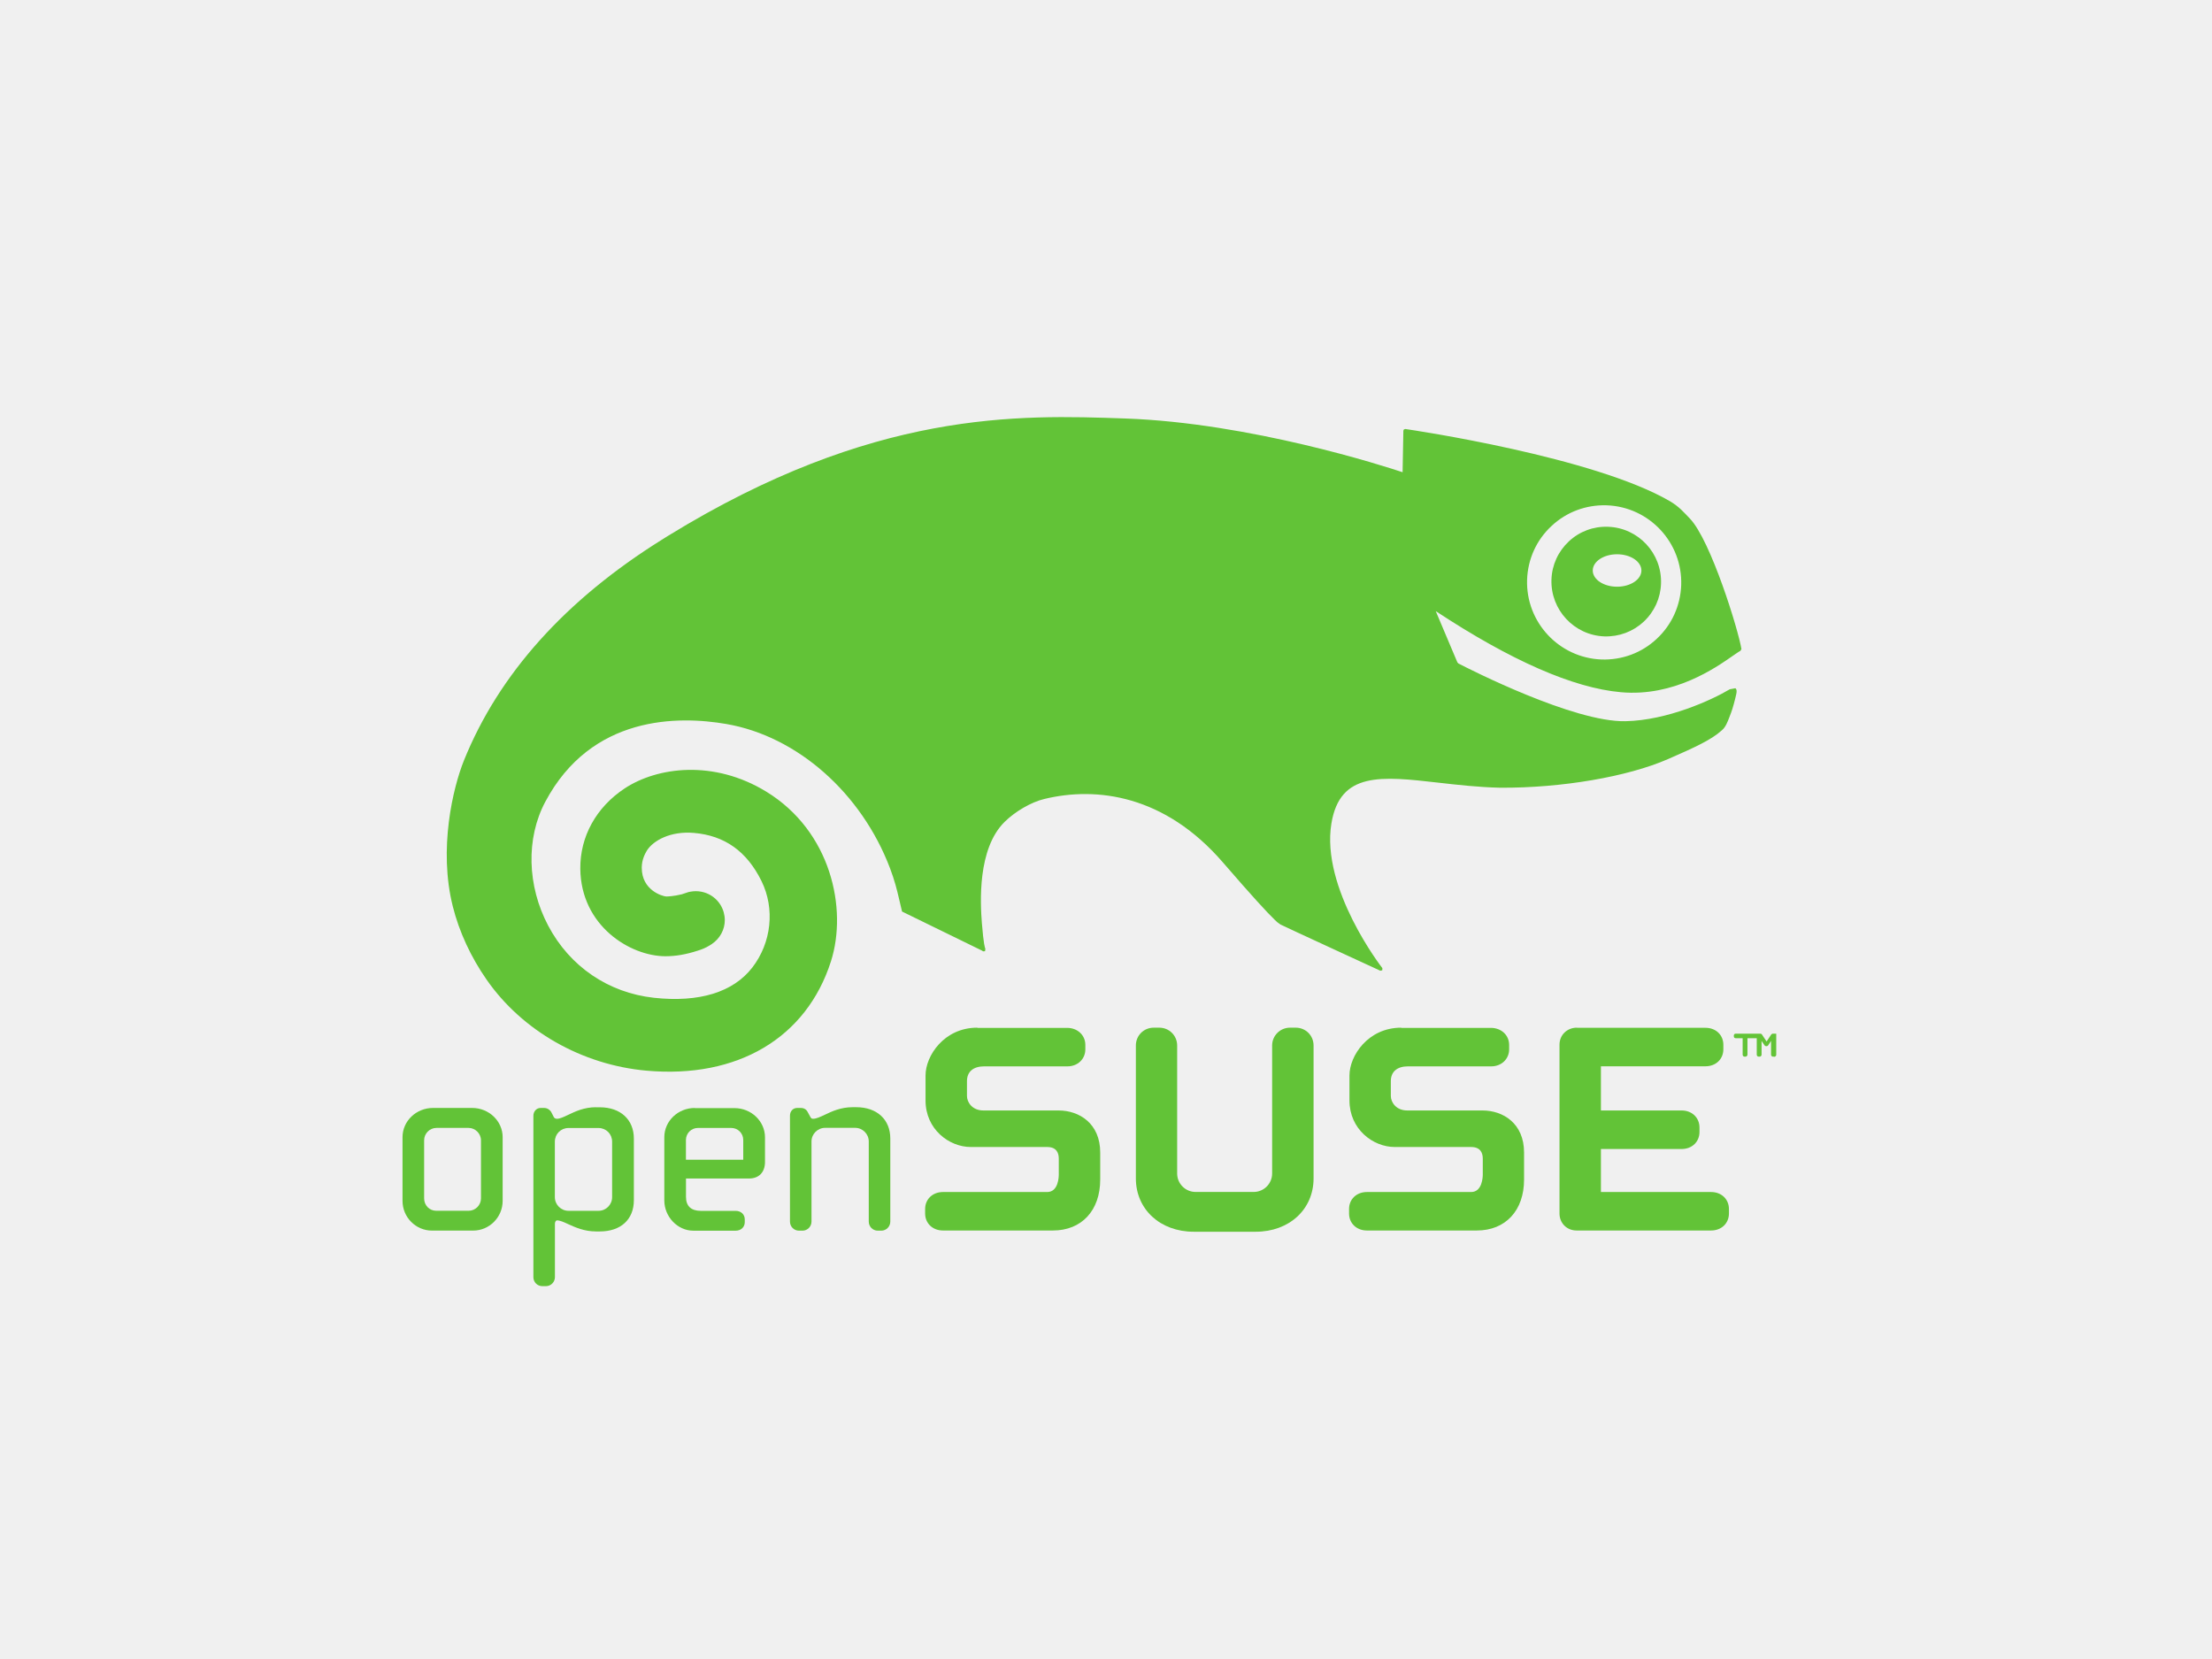
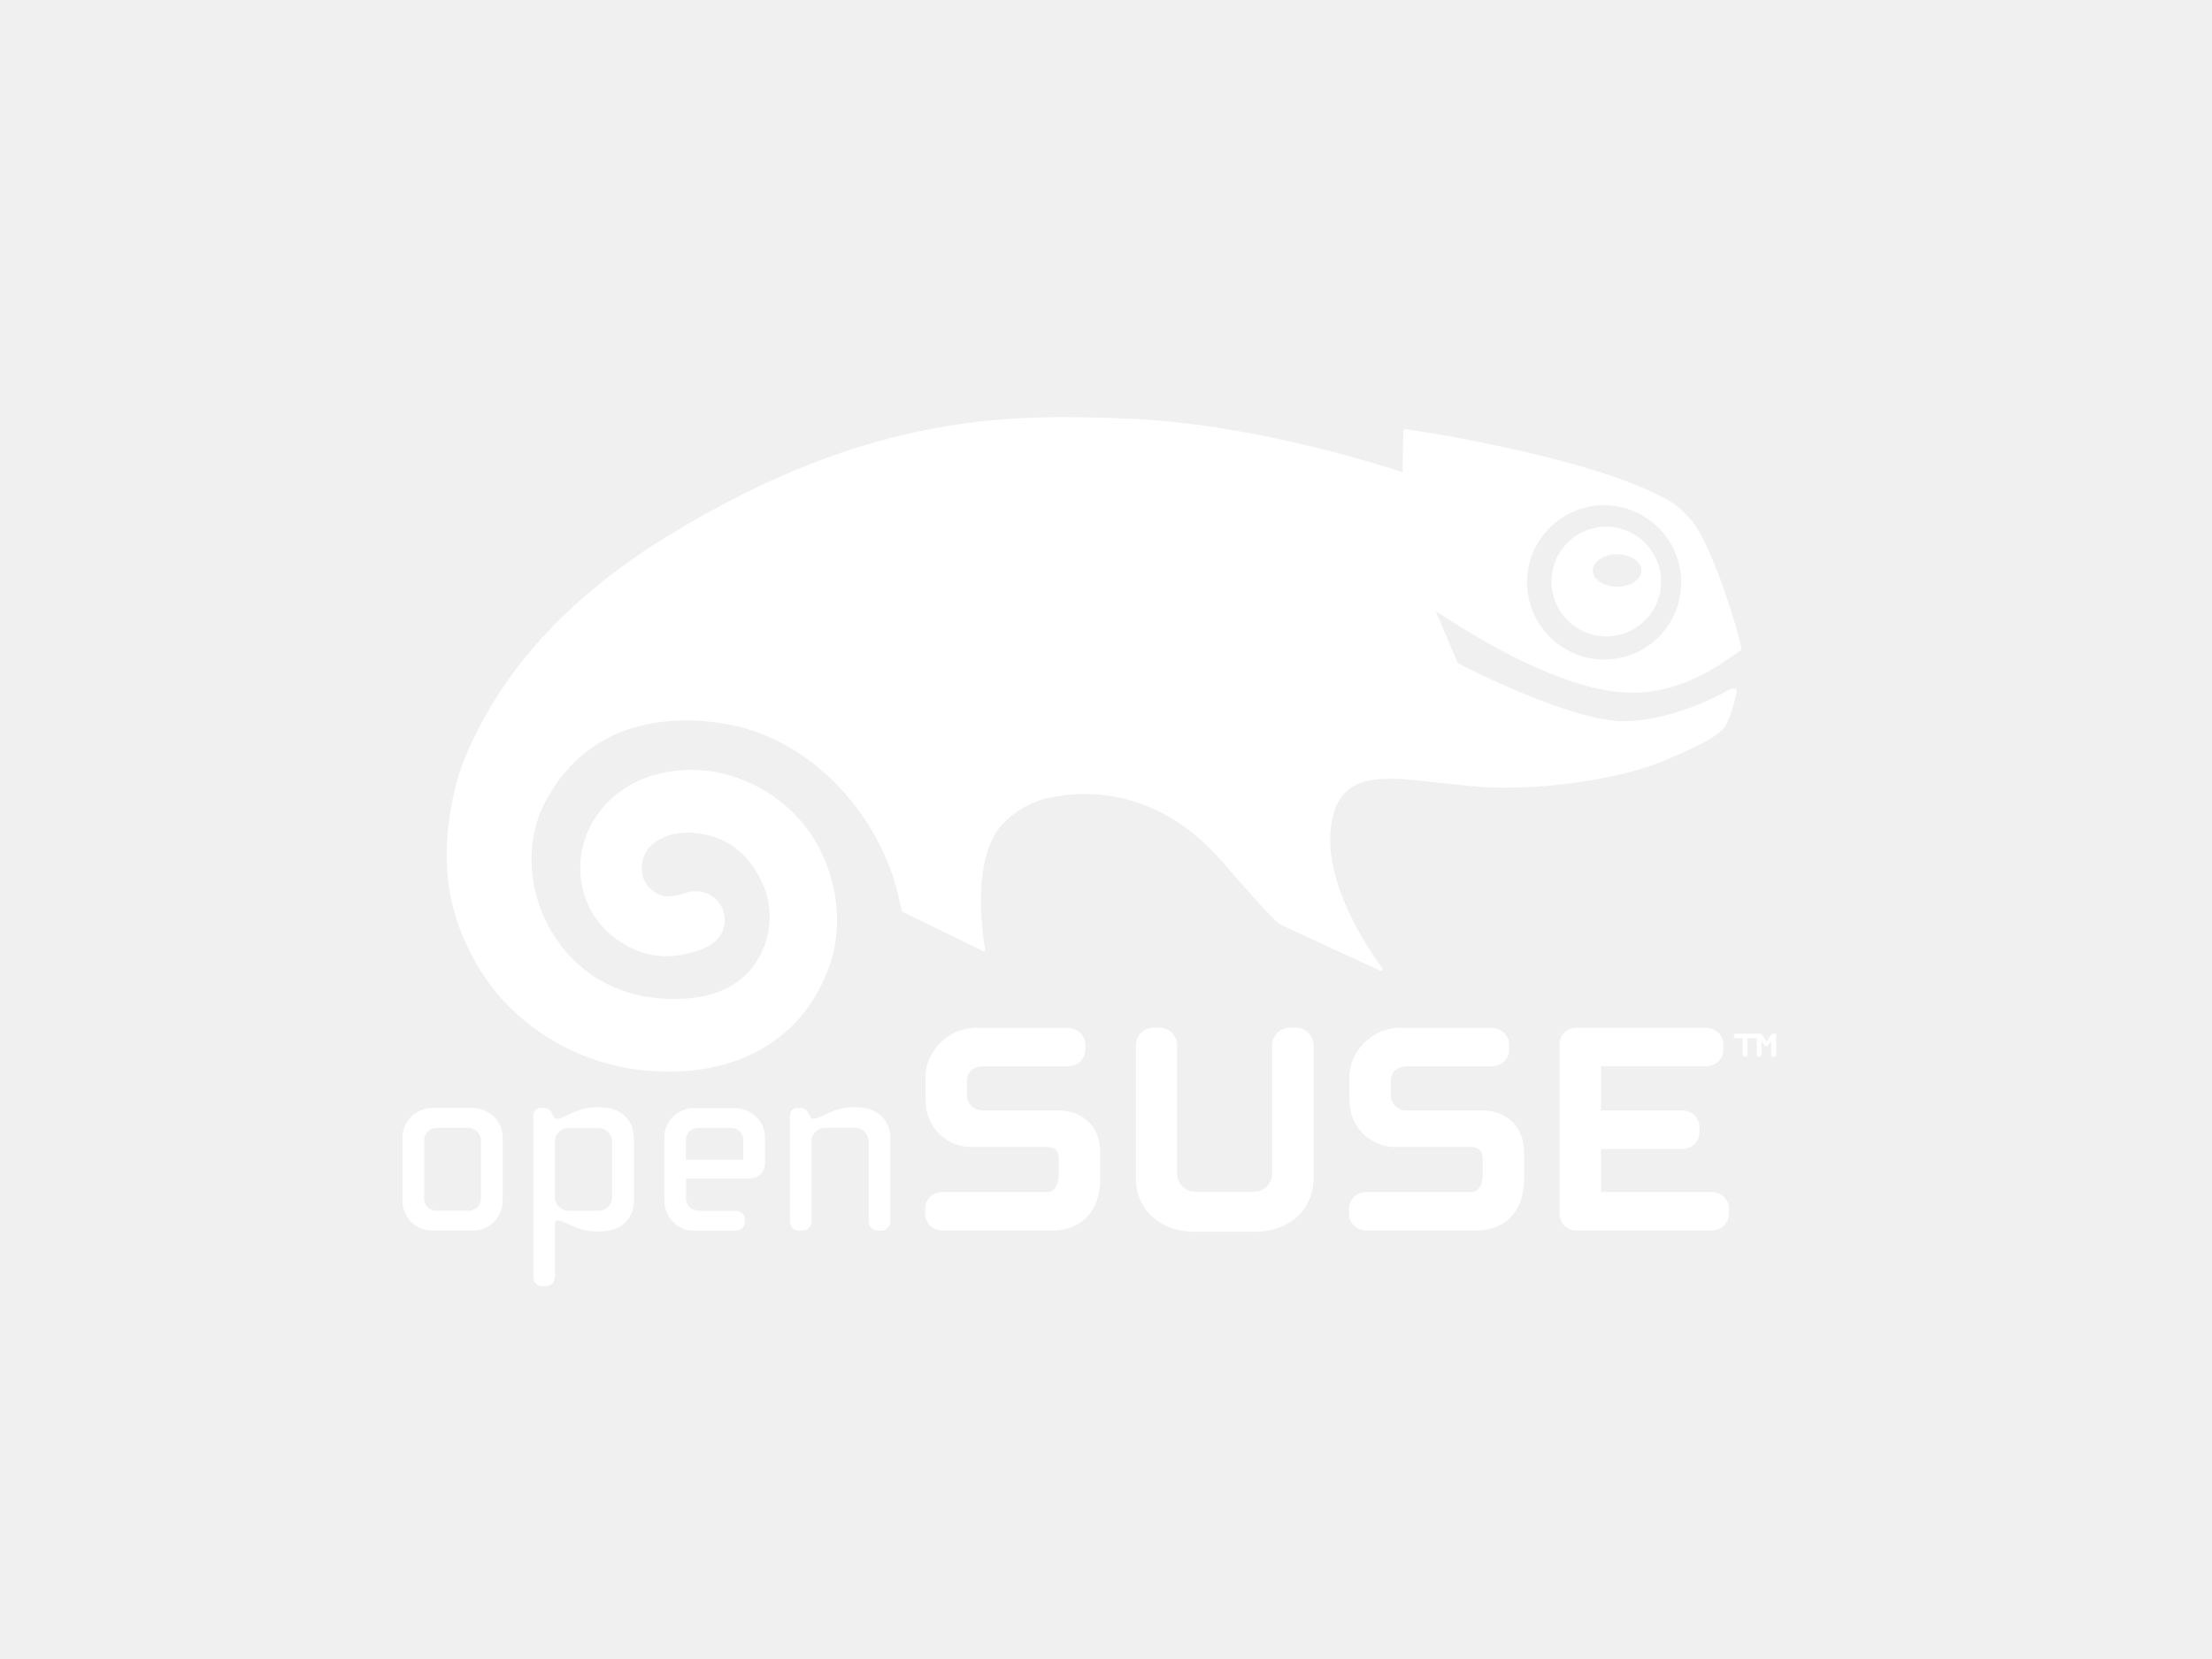
<svg xmlns="http://www.w3.org/2000/svg" id="svg2" xml:space="preserve" height="375" viewBox="0 0 500 375" width="500" version="1.1">
  <defs id="defs6">
    <clipPath id="clipPath16" clipPathUnits="userSpaceOnUse">
      <path id="path18" d="m0 595.28h841.89v-595.28h-841.89v595.28z" />
    </clipPath>
  </defs>
  <g id="g10" transform="matrix(1.25 0 0 -1.25 -276.88 558.47)">
    <g id="g12">
      <g id="g14" clip-path="url(#clipPath16)">
        <g id="g20" transform="translate(513.92 340.68)">
-           <path id="path22" d="m0 0c2.431 0 4.403 1.315 4.403 2.93 0 1.623-1.972 2.938-4.403 2.938s-4.396-1.315-4.396-2.938c0-1.615 1.965-2.93 4.396-2.93m-2.298-8.982c-5.461 0.2-9.747 4.803-9.564 10.272 0.084 2.647 1.216 5.094 3.138 6.901 1.932 1.807 4.453 2.747 7.101 2.647 5.469-0.192 9.756-4.787 9.572-10.264-0.083-2.639-1.199-5.086-3.13-6.901-1.939-1.798-4.462-2.738-7.117-2.655" fill="#62c337" />
+           <path id="path22" d="m0 0c2.431 0 4.403 1.315 4.403 2.93 0 1.623-1.972 2.938-4.403 2.938s-4.396-1.315-4.396-2.938c0-1.615 1.965-2.93 4.396-2.93m-2.298-8.982c-5.461 0.2-9.747 4.803-9.564 10.272 0.084 2.647 1.216 5.094 3.138 6.901 1.932 1.807 4.453 2.747 7.101 2.647 5.469-0.192 9.756-4.787 9.572-10.264-0.083-2.639-1.199-5.086-3.13-6.901-1.939-1.798-4.462-2.738-7.117-2.655" fill="#ffffff" />
        </g>
        <g id="g24" transform="translate(497.65 341.95)">
-           <path id="path26" d="m0 0c0.131 3.724 1.691 7.178 4.418 9.709 2.719 2.548 6.271 3.862 9.995 3.74 7.691-0.278 13.718-6.753 13.456-14.437-0.139-3.715-1.699-7.161-4.418-9.7-2.719-2.548-6.262-3.863-10.002-3.741-7.675 0.286-13.701 6.754-13.449 14.429m37.26-13.726c0.628 0.424 1.102 0.768 1.298 0.841l0.205 0.335c-0.533 3.372-5.554 19.703-9.342 23.623-1.054 1.078-1.895 2.122-3.594 3.119-13.725 8.002-46.314 12.837-47.841 13.057l-0.261-0.074-0.098-0.228s-0.123-6.761-0.14-7.513c-3.332 1.11-27.525 8.925-50.21 9.717-19.229 0.678-45.499 1.593-82.619-21.222l-1.095-0.686c-17.458-10.892-29.51-24.317-35.813-39.93-1.977-4.907-4.639-15.988-2.01-26.415 1.144-4.565 3.259-9.138 6.117-13.237 6.443-9.259 17.262-15.41 28.914-16.446 16.446-1.469 28.907 5.92 33.34 19.753 3.045 9.545 0 23.55-11.676 30.695-9.498 5.822-19.721 4.491-25.641 0.579-5.144-3.412-8.059-8.703-8.002-14.526 0.114-10.313 9.007-15.8 15.393-15.808 1.861 0 3.722 0.318 5.83 1.004 0.743 0.228 1.453 0.505 2.228 0.988l0.237 0.154 0.156 0.09-0.058-0.024c1.462 0.98 2.344 2.596 2.344 4.328 0 0.473-0.073 0.955-0.204 1.436-0.751 2.606-3.332 4.19-6.01 3.699l-0.359-0.073-0.491-0.163-0.71-0.236c-1.469-0.368-2.581-0.393-2.809-0.401-0.751 0.049-4.434 1.151-4.434 5.185v0.049c0.009 1.478 0.605 2.515 0.931 3.079 1.135 1.797 4.27 3.56 8.509 3.184 5.552-0.473 9.553-3.323 12.207-8.696 2.467-4.998 1.821-11.138-1.657-15.645-3.455-4.468-9.603-6.362-17.785-5.471-8.248 0.905-15.22 5.65-19.124 13.04-3.821 7.219-4.034 15.785-0.547 22.365 8.354 15.76 24.121 15.597 32.769 14.103 12.804-2.213 24.423-12.461 29.592-26.089 0.825-2.173 1.249-3.896 1.616-5.463l0.556-2.36 14.461-7.064 0.196-0.138h0.001l0.35 0.033 0.058 0.416c-0.09 0.327-0.302 0.621-0.63 4.672-0.277 3.584-0.841 13.415 4.108 18.29 1.919 1.903 4.85 3.593 7.162 4.14 9.479 2.311 21.785 0.71 32.294-11.44 5.423-6.279 8.085-9.146 9.416-10.428l0.456-0.424 0.555-0.4c0.433-0.245 18.063-8.361 18.063-8.361l0.358 0.089 0.009 0.383c-0.113 0.131-11.17 14.413-9.211 26.179 1.552 9.374 9.015 8.533 19.328 7.358 3.373-0.384 7.211-0.825 11.18-0.915 11.079-0.065 23.019 1.968 30.376 5.185 4.76 2.082 7.798 3.455 9.7 5.185 0.686 0.564 1.044 1.495 1.412 2.475l0.254 0.661c0.31 0.792 0.759 2.49 0.955 3.413 0.091 0.408 0.131 0.85-0.155 1.07l-1.021-0.188c-3.225-1.935-11.301-5.626-18.862-5.773-9.366-0.196-28.244 9.424-30.213 10.444l-0.187 0.22c-0.475 1.128-3.308 7.831-3.904 9.243 13.588-8.948 24.856-13.898 33.487-14.665 9.603-0.857 17.092 4.385 20.292 6.623" fill="#62c337" />
+           <path id="path26" d="m0 0c0.131 3.724 1.691 7.178 4.418 9.709 2.719 2.548 6.271 3.862 9.995 3.74 7.691-0.278 13.718-6.753 13.456-14.437-0.139-3.715-1.699-7.161-4.418-9.7-2.719-2.548-6.262-3.863-10.002-3.741-7.675 0.286-13.701 6.754-13.449 14.429m37.26-13.726c0.628 0.424 1.102 0.768 1.298 0.841l0.205 0.335c-0.533 3.372-5.554 19.703-9.342 23.623-1.054 1.078-1.895 2.122-3.594 3.119-13.725 8.002-46.314 12.837-47.841 13.057l-0.261-0.074-0.098-0.228s-0.123-6.761-0.14-7.513c-3.332 1.11-27.525 8.925-50.21 9.717-19.229 0.678-45.499 1.593-82.619-21.222l-1.095-0.686c-17.458-10.892-29.51-24.317-35.813-39.93-1.977-4.907-4.639-15.988-2.01-26.415 1.144-4.565 3.259-9.138 6.117-13.237 6.443-9.259 17.262-15.41 28.914-16.446 16.446-1.469 28.907 5.92 33.34 19.753 3.045 9.545 0 23.55-11.676 30.695-9.498 5.822-19.721 4.491-25.641 0.579-5.144-3.412-8.059-8.703-8.002-14.526 0.114-10.313 9.007-15.8 15.393-15.808 1.861 0 3.722 0.318 5.83 1.004 0.743 0.228 1.453 0.505 2.228 0.988l0.237 0.154 0.156 0.09-0.058-0.024c1.462 0.98 2.344 2.596 2.344 4.328 0 0.473-0.073 0.955-0.204 1.436-0.751 2.606-3.332 4.19-6.01 3.699l-0.359-0.073-0.491-0.163-0.71-0.236c-1.469-0.368-2.581-0.393-2.809-0.401-0.751 0.049-4.434 1.151-4.434 5.185v0.049c0.009 1.478 0.605 2.515 0.931 3.079 1.135 1.797 4.27 3.56 8.509 3.184 5.552-0.473 9.553-3.323 12.207-8.696 2.467-4.998 1.821-11.138-1.657-15.645-3.455-4.468-9.603-6.362-17.785-5.471-8.248 0.905-15.22 5.65-19.124 13.04-3.821 7.219-4.034 15.785-0.547 22.365 8.354 15.76 24.121 15.597 32.769 14.103 12.804-2.213 24.423-12.461 29.592-26.089 0.825-2.173 1.249-3.896 1.616-5.463l0.556-2.36 14.461-7.064 0.196-0.138h0.001l0.35 0.033 0.058 0.416c-0.09 0.327-0.302 0.621-0.63 4.672-0.277 3.584-0.841 13.415 4.108 18.29 1.919 1.903 4.85 3.593 7.162 4.14 9.479 2.311 21.785 0.71 32.294-11.44 5.423-6.279 8.085-9.146 9.416-10.428l0.456-0.424 0.555-0.4c0.433-0.245 18.063-8.361 18.063-8.361l0.358 0.089 0.009 0.383c-0.113 0.131-11.17 14.413-9.211 26.179 1.552 9.374 9.015 8.533 19.328 7.358 3.373-0.384 7.211-0.825 11.18-0.915 11.079-0.065 23.019 1.968 30.376 5.185 4.76 2.082 7.798 3.455 9.7 5.185 0.686 0.564 1.044 1.495 1.412 2.475l0.254 0.661c0.31 0.792 0.759 2.49 0.955 3.413 0.091 0.408 0.131 0.85-0.155 1.07l-1.021-0.188c-3.225-1.935-11.301-5.626-18.862-5.773-9.366-0.196-28.244 9.424-30.213 10.444l-0.187 0.22c-0.475 1.128-3.308 7.831-3.904 9.243 13.588-8.948 24.856-13.898 33.487-14.665 9.603-0.857 17.092 4.385 20.292 6.623" fill="#ffffff" />
        </g>
        <g id="g28" transform="translate(542.28 255.7)">
-           <path id="path30" d="m0 0h-0.162c-0.187 0-0.349 0.162-0.349 0.35v2.5l-0.547-0.833c-0.062-0.087-0.174-0.124-0.274-0.124h-0.063c-0.098 0-0.21 0.037-0.273 0.124l-0.56 0.833v-2.5c0-0.188-0.162-0.35-0.361-0.35h-0.161c-0.188 0-0.349 0.162-0.349 0.35v2.986h-1.68v-2.986c0-0.188-0.174-0.35-0.373-0.35h-0.15c-0.186 0-0.348 0.162-0.348 0.35v2.986h-1.257c-0.187 0-0.336 0.125-0.336 0.323v0.175c0 0.199 0.149 0.323 0.336 0.323h4.405c0.175 0 0.286-0.061 0.349-0.162l0.834-1.257 0.834 1.257c0.062 0.087 0.162 0.162 0.348 0.162h0.56v-3.833c0-0.186-0.174-0.348-0.373-0.348" fill="#62c337" />
+           <path id="path30" d="m0 0h-0.162c-0.187 0-0.349 0.162-0.349 0.35v2.5l-0.547-0.833c-0.062-0.087-0.174-0.124-0.274-0.124h-0.063c-0.098 0-0.21 0.037-0.273 0.124l-0.56 0.833v-2.5c0-0.188-0.162-0.35-0.361-0.35h-0.161c-0.188 0-0.349 0.162-0.349 0.35v2.986h-1.68v-2.986c0-0.188-0.174-0.35-0.373-0.35h-0.15c-0.186 0-0.348 0.162-0.348 0.35v2.986h-1.257c-0.187 0-0.336 0.125-0.336 0.323v0.175c0 0.199 0.149 0.323 0.336 0.323h4.405c0.175 0 0.286-0.061 0.349-0.162l0.834-1.257 0.834 1.257c0.062 0.087 0.162 0.162 0.348 0.162h0.56v-3.833c0-0.186-0.174-0.348-0.373-0.348" fill="#ffffff" />
        </g>
        <g id="g32" transform="translate(398.23 260.94)">
-           <path id="path34" d="m0 0c-6.023 0-9.359-5.103-9.359-8.637v-4.531c0-5.189 4.244-8.412 8.189-8.412h13.814c1.73 0 2.091-1.133 2.091-2.091v-2.925c0-0.31-0.049-3.124-2.091-3.124h-18.854c-1.867 0-3.224-1.294-3.224-3.073v-0.81c0-1.766 1.344-3.074 3.224-3.074h19.887c5.19 0 8.551 3.61 8.551 9.21v4.891c0 5.252-3.785 7.603-7.531 7.603h-13.59c-2.053 0-2.974 1.52-2.974 2.615v2.688c0 1.705 1.133 2.676 3.124 2.676h15.058c1.842 0 3.224 1.318 3.224 3.074v0.809c0 1.742-1.406 3.074-3.286 3.074h-16.229" fill="#62c337" />
+           <path id="path34" d="m0 0c-6.023 0-9.359-5.103-9.359-8.637v-4.531c0-5.189 4.244-8.412 8.189-8.412h13.814c1.73 0 2.091-1.133 2.091-2.091v-2.925c0-0.31-0.049-3.124-2.091-3.124h-18.854c-1.867 0-3.224-1.294-3.224-3.073v-0.81c0-1.766 1.344-3.074 3.224-3.074h19.887c5.19 0 8.551 3.61 8.551 9.21v4.891c0 5.252-3.785 7.603-7.531 7.603h-13.59c-2.053 0-2.974 1.52-2.974 2.615v2.688c0 1.705 1.133 2.676 3.124 2.676h15.058c1.842 0 3.224 1.318 3.224 3.074v0.809c0 1.742-1.406 3.074-3.286 3.074h-16.229" fill="#ffffff" />
        </g>
        <g id="g36" transform="translate(454.77 260.94)">
-           <path id="path38" d="m0 0c-1.78 0-3.224-1.443-3.224-3.224v-23.148c0-1.842-1.505-3.335-3.335-3.335h-10.504c-1.842 0-3.335 1.493-3.335 3.335v23.148c0 1.781-1.431 3.224-3.224 3.224h-1.021c-1.792 0-3.222-1.419-3.222-3.224v-24.032c0-5.588 4.392-9.644 10.454-9.644h11.225c6.061 0 10.455 4.056 10.455 9.644v24.032c0 1.805-1.419 3.224-3.224 3.224h-1.021" fill="#62c337" />
+           <path id="path38" d="m0 0c-1.78 0-3.224-1.443-3.224-3.224v-23.148c0-1.842-1.505-3.335-3.335-3.335h-10.504c-1.842 0-3.335 1.493-3.335 3.335v23.148c0 1.781-1.431 3.224-3.224 3.224h-1.021c-1.792 0-3.222-1.419-3.222-3.224v-24.032c0-5.588 4.392-9.644 10.454-9.644h11.225c6.061 0 10.455 4.056 10.455 9.644v24.032c0 1.805-1.419 3.224-3.224 3.224h-1.021" fill="#ffffff" />
        </g>
        <g id="g40" transform="translate(474.89 260.94)">
-           <path id="path42" d="m0 0c-6.023 0-9.359-5.103-9.359-8.637v-4.531c0-5.189 4.255-8.412 8.189-8.412h13.814c1.73 0 2.103-1.133 2.103-2.091v-2.925c0-0.31-0.061-3.124-2.103-3.124h-18.855c-1.866 0-3.223-1.294-3.223-3.073v-0.81c0-1.766 1.357-3.074 3.223-3.074h19.876c5.202 0 8.549 3.61 8.549 9.21v4.891c0 5.252-3.771 7.603-7.528 7.603h-13.591c-2.054 0-2.975 1.52-2.975 2.615v2.688c0 1.705 1.133 2.676 3.111 2.676h15.059c1.83 0 3.224 1.318 3.224 3.074v0.809c0 1.742-1.407 3.074-3.298 3.074h-16.216" fill="#62c337" />
+           <path id="path42" d="m0 0c-6.023 0-9.359-5.103-9.359-8.637v-4.531c0-5.189 4.255-8.412 8.189-8.412h13.814c1.73 0 2.103-1.133 2.103-2.091v-2.925c0-0.31-0.061-3.124-2.103-3.124h-18.855c-1.866 0-3.223-1.294-3.223-3.073v-0.81c0-1.766 1.357-3.074 3.223-3.074h19.876c5.202 0 8.549 3.61 8.549 9.21v4.891c0 5.252-3.771 7.603-7.528 7.603h-13.591c-2.054 0-2.975 1.52-2.975 2.615v2.688c0 1.705 1.133 2.676 3.111 2.676h15.059c1.83 0 3.224 1.318 3.224 3.074v0.809c0 1.742-1.407 3.074-3.298 3.074h-16.216" fill="#ffffff" />
        </g>
        <g id="g44" transform="translate(506.66 260.94)">
-           <path id="path46" d="m0 0c-1.779 0-3.148-1.319-3.148-3.074v-30.529c0-1.742 1.318-3.074 3.085-3.074h24.331c1.867 0 3.223 1.294 3.223 3.074v0.81c0 1.767-1.344 3.073-3.223 3.073h-19.925v7.779h14.598c1.868 0 3.224 1.295 3.224 3.086v0.796c0 1.78-1.356 3.086-3.224 3.086h-14.598v7.991h18.917c1.867 0 3.223 1.294 3.223 3.074v0.808c0 1.781-1.356 3.075-3.223 3.075h-23.247" fill="#62c337" />
+           <path id="path46" d="m0 0c-1.779 0-3.148-1.319-3.148-3.074v-30.529c0-1.742 1.318-3.074 3.085-3.074h24.331c1.867 0 3.223 1.294 3.223 3.074v0.81c0 1.767-1.344 3.073-3.223 3.073h-19.925v7.779h14.598c1.868 0 3.224 1.295 3.224 3.086v0.796c0 1.78-1.356 3.086-3.224 3.086h-14.598v7.991h18.917c1.867 0 3.223 1.294 3.223 3.074v0.808c0 1.781-1.356 3.075-3.223 3.075h-23.247" fill="#ffffff" />
        </g>
        <g id="g48" transform="translate(298.2 230.07)">
-           <path id="path50" d="m0 0v10.504c0 1.232 1.009 2.24 2.24 2.24h5.8c1.207 0 2.24-1.021 2.24-2.24v-10.504c0-1.232-1.008-2.24-2.24-2.24h-5.85c-1.231 0-2.19 0.983-2.19 2.24m1.605 16.354c-3.036 0-5.512-2.366-5.512-5.29v-11.512c0-2.962 2.389-5.376 5.326-5.376h7.442c2.938 0 5.339 2.414 5.339 5.376v11.512c0 2.913-2.476 5.29-5.512 5.29h-7.083z" fill="#62c337" />
+           <path id="path50" d="m0 0v10.504c0 1.232 1.009 2.24 2.24 2.24h5.8c1.207 0 2.24-1.021 2.24-2.24v-10.504c0-1.232-1.008-2.24-2.24-2.24h-5.85c-1.231 0-2.19 0.983-2.19 2.24m1.605 16.354c-3.036 0-5.512-2.366-5.512-5.29v-11.512c0-2.962 2.389-5.376 5.326-5.376h7.442c2.938 0 5.339 2.414 5.339 5.376v11.512c0 2.913-2.476 5.29-5.512 5.29h-7.083z" fill="#ffffff" />
        </g>
        <g id="g52" transform="translate(321.84 230.29)">
-           <path id="path54" d="m0 0v10.043c0 1.381 1.083 2.464 2.465 2.464h5.426c1.381 0 2.463-1.083 2.463-2.464v-10.043c0-1.357-1.094-2.465-2.463-2.465h-5.426c-1.358 0-2.465 1.108-2.465 2.465m7.442 16.266c-2.153 0-3.758-0.772-5.065-1.395-0.784-0.373-1.468-0.696-2.003-0.696-0.225 0-0.436 0.098-0.548 0.273l-0.485 0.947c-0.112 0.248-0.611 0.734-1.233 0.734h-0.721c-0.698 0-1.27-0.623-1.27-1.406v-29.185c0-0.909 0.71-1.63 1.631-1.63h0.635c0.895 0 1.63 0.735 1.63 1.63v9.683c0 0.286 0.186 0.585 0.361 0.585 0.535 0 1.219-0.299 2.016-0.673 1.294-0.584 2.912-1.331 5.065-1.331h0.672c3.796 0 6.16 2.165 6.16 5.649v11.139c0 3.435-2.414 5.663-6.16 5.663h-0.685v0.013z" fill="#62c337" />
+           <path id="path54" d="m0 0v10.043c0 1.381 1.083 2.464 2.465 2.464h5.426c1.381 0 2.463-1.083 2.463-2.464v-10.043c0-1.357-1.094-2.465-2.463-2.465h-5.426c-1.358 0-2.465 1.108-2.465 2.465m7.442 16.266c-2.153 0-3.758-0.772-5.065-1.395-0.784-0.373-1.468-0.696-2.003-0.696-0.225 0-0.436 0.098-0.548 0.273l-0.485 0.947c-0.112 0.248-0.611 0.734-1.233 0.734h-0.721c-0.698 0-1.27-0.623-1.27-1.406v-29.185c0-0.909 0.71-1.63 1.631-1.63h0.635c0.895 0 1.63 0.735 1.63 1.63v9.683c0 0.286 0.186 0.585 0.361 0.585 0.535 0 1.219-0.299 2.016-0.673 1.294-0.584 2.912-1.331 5.065-1.331h0.672c3.796 0 6.16 2.165 6.16 5.649v11.139c0 3.435-2.414 5.663-6.16 5.663h-0.685v0.013z" fill="#ffffff" />
        </g>
        <g id="g56" transform="translate(345.54 240.62)">
-           <path id="path58" d="m0 0c0 1.22 0.959 2.19 2.19 2.19h5.987c1.232 0 2.19-0.959 2.19-2.19v-3.56h-10.367v3.56m1.605 5.8c-3.036 0-5.512-2.365-5.512-5.289v-11.426c0-2.961 2.402-5.476 5.239-5.476h7.679c0.946 0 1.631 0.648 1.631 1.544v0.497c0 0.896-0.685 1.543-1.631 1.543h-6.297c-1.768 0-2.701 0.86-2.701 2.515v3.335h11.375c1.817 0 2.912 1.12 2.912 3.012v4.43c0 2.912-2.477 5.289-5.513 5.289h-7.169l-0.013 0.026z" fill="#62c337" />
+           <path id="path58" d="m0 0c0 1.22 0.959 2.19 2.19 2.19h5.987c1.232 0 2.19-0.959 2.19-2.19v-3.56h-10.367v3.56m1.605 5.8c-3.036 0-5.512-2.365-5.512-5.289v-11.426c0-2.961 2.402-5.476 5.239-5.476h7.679c0.946 0 1.631 0.648 1.631 1.544v0.497c0 0.896-0.685 1.543-1.631 1.543h-6.297c-1.768 0-2.701 0.86-2.701 2.515v3.335h11.375c1.817 0 2.912 1.12 2.912 3.012v4.43c0 2.912-2.477 5.289-5.513 5.289h-7.169l-0.013 0.026z" fill="#ffffff" />
        </g>
        <g id="g60" transform="translate(375.68 246.56)">
-           <path id="path62" d="m0 0c-2.141 0-3.759-0.76-5.053-1.382-0.809-0.373-1.506-0.709-2.066-0.709-0.249 0-0.349 0.025-0.535 0.361l-0.449 0.822c-0.248 0.51-0.683 0.771-1.281 0.771h-0.635c-0.758 0-1.306-0.586-1.306-1.406v-19.141c0-0.909 0.721-1.643 1.63-1.643h0.634c0.897 0 1.63 0.734 1.63 1.643v14.486c0 1.356 1.109 2.464 2.465 2.464h5.426c1.356 0 2.464-1.108 2.464-2.464v-14.486c0-0.909 0.722-1.643 1.631-1.643h0.634c0.896 0 1.63 0.734 1.63 1.643v15.021c0 3.434-2.414 5.663-6.16 5.663h-0.684" fill="#62c337" />
+           <path id="path62" d="m0 0c-2.141 0-3.759-0.76-5.053-1.382-0.809-0.373-1.506-0.709-2.066-0.709-0.249 0-0.349 0.025-0.535 0.361l-0.449 0.822c-0.248 0.51-0.683 0.771-1.281 0.771h-0.635c-0.758 0-1.306-0.586-1.306-1.406v-19.141c0-0.909 0.721-1.643 1.63-1.643h0.634c0.897 0 1.63 0.734 1.63 1.643v14.486c0 1.356 1.109 2.464 2.465 2.464h5.426c1.356 0 2.464-1.108 2.464-2.464v-14.486c0-0.909 0.722-1.643 1.631-1.643h0.634c0.896 0 1.63 0.734 1.63 1.643v15.021c0 3.434-2.414 5.663-6.16 5.663h-0.684" fill="#ffffff" />
        </g>
      </g>
    </g>
  </g>
</svg>
